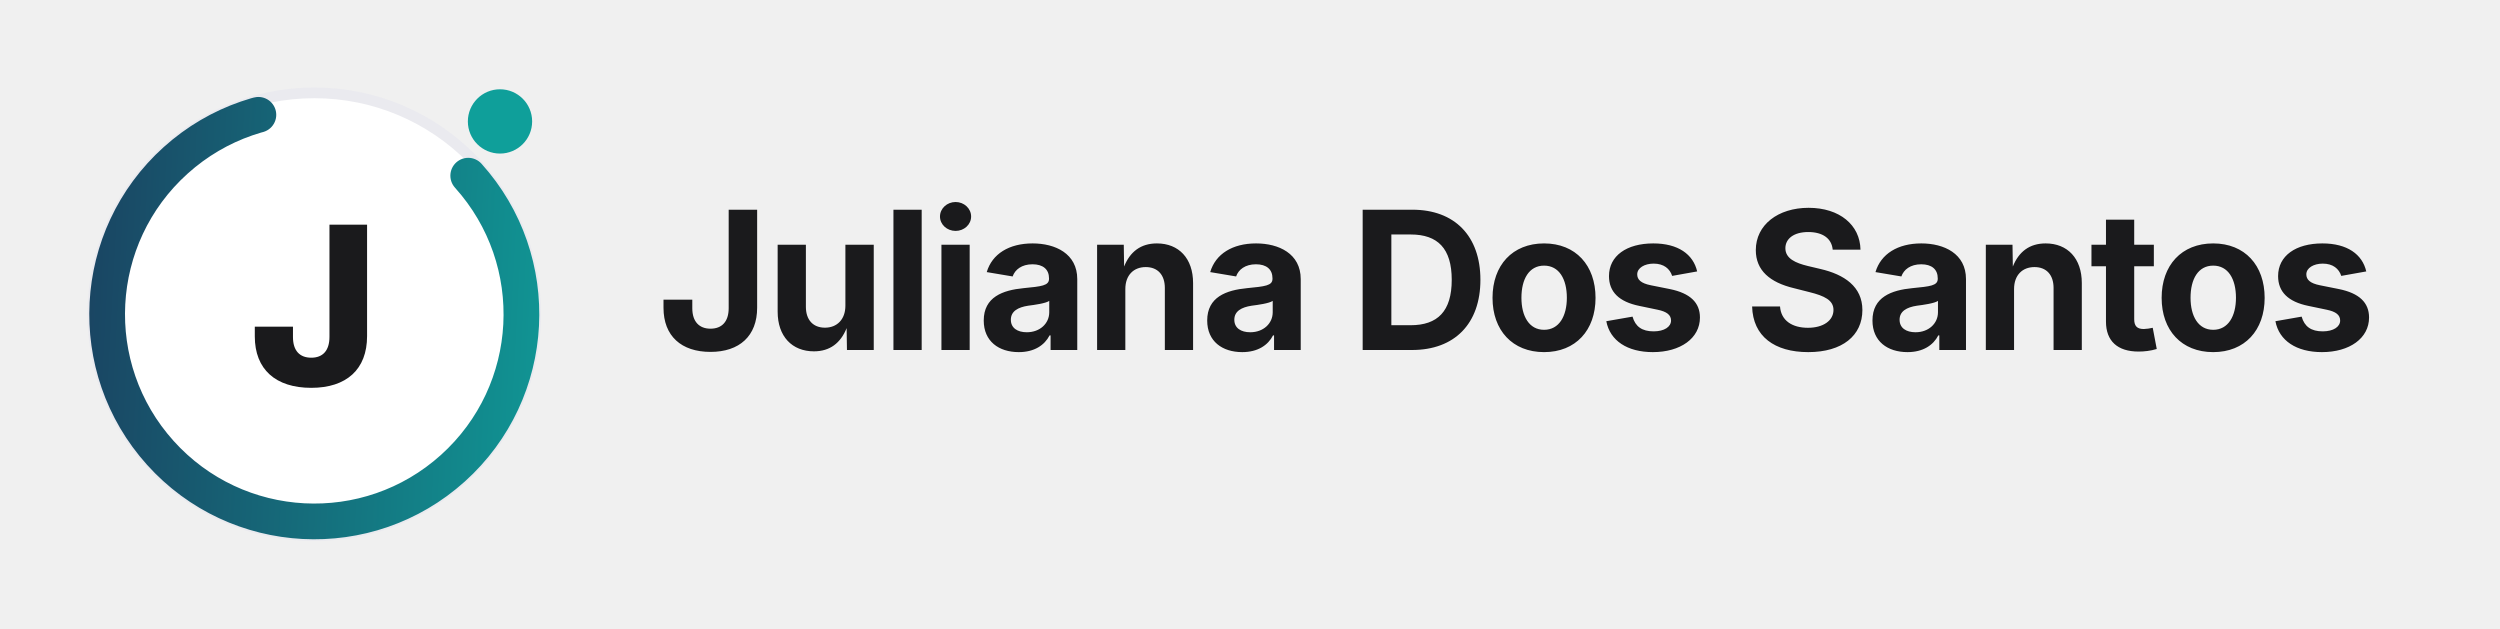
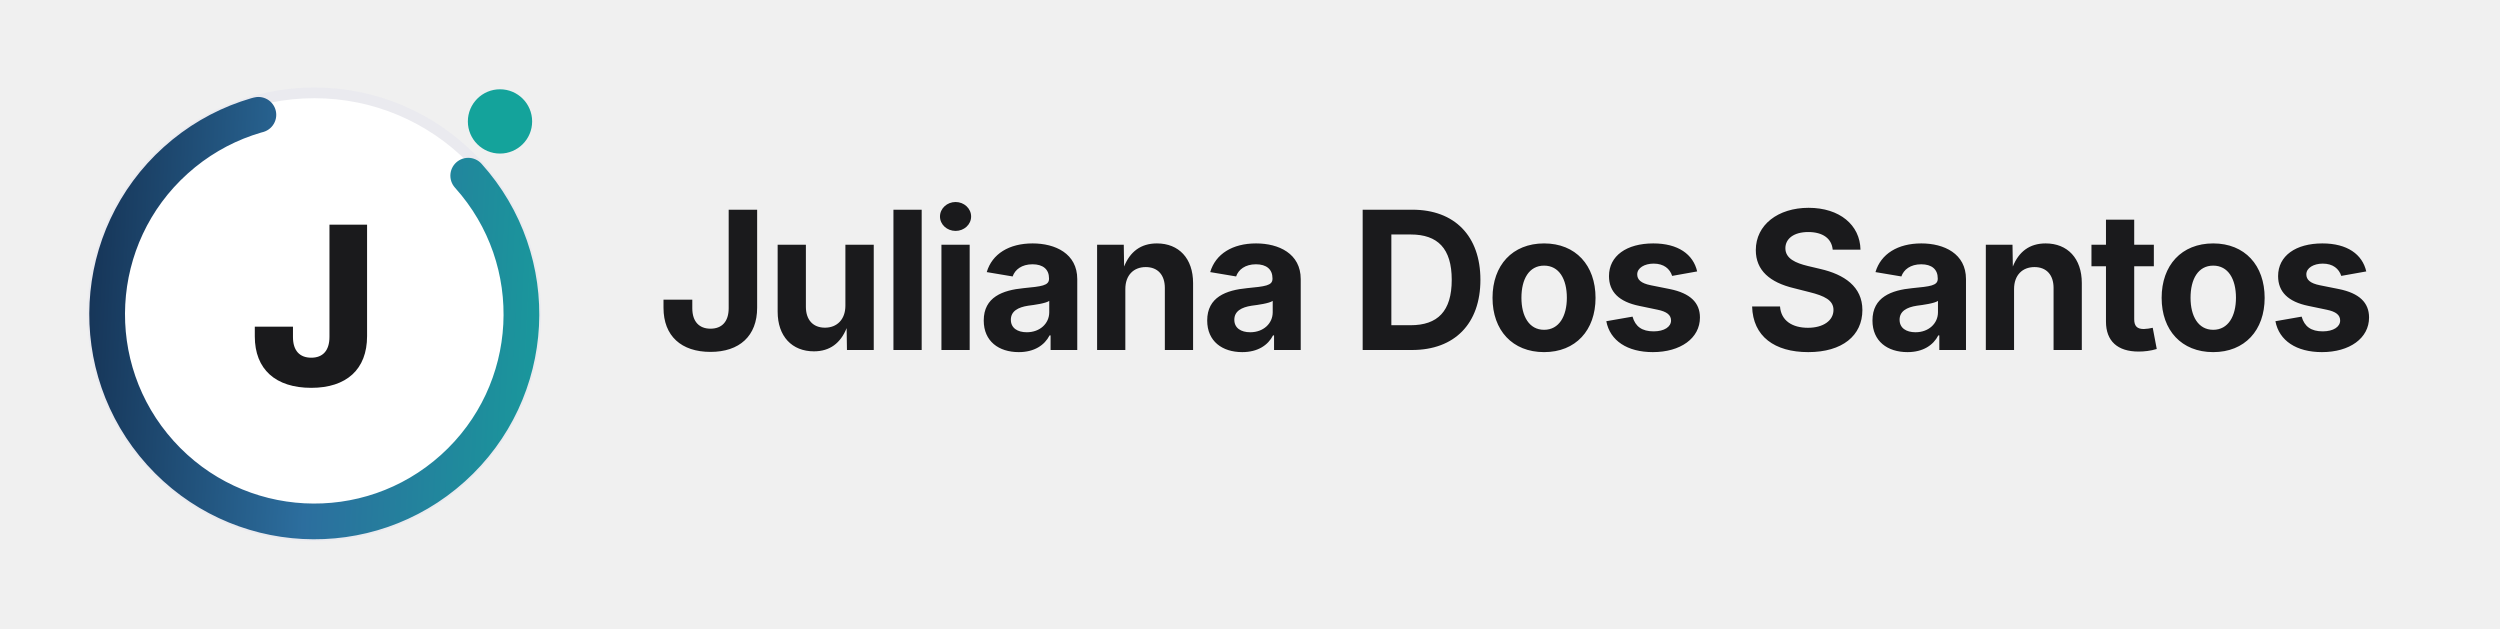
<svg xmlns="http://www.w3.org/2000/svg" width="350" height="88" viewBox="0 0 350 88" role="img" aria-labelledby="logoTitle logoDesc">
  <defs>
    <linearGradient id="brandGradient" x1="0" y1="0" x2="1" y2="1">
-       <stop offset="0" stop-color="#1B3A5C" />
-       <stop offset="1" stop-color="#0F9F9A" />
+       <stop offset="0" stop-color="#102544" />
+       <stop offset=".5" stop-color="#2C6E9E" />
+       <stop offset="1" stop-color="#14A39B" />
    </linearGradient>
  </defs>
  <g transform="translate(5 5)">
    <circle cx="39" cy="39" r="31" fill="#FFFFFF" stroke="#EAEAEF" stroke-width="1.5" />
    <circle cx="39" cy="39" r="29" fill="none" stroke="url(#brandGradient)" stroke-width="5" stroke-linecap="round" stroke-dasharray="150 34" transform="rotate(-42 39 39)" />
    <text x="39" y="49" fill="#1A1A1C" font-family="Inter, Arial, sans-serif" font-size="31" font-weight="800" text-anchor="middle">J</text>
-     <circle cx="65" cy="12" r="4.5" fill="#0F9F9A" />
+     <circle cx="65" cy="12" r="4.5" fill="#14A39B" />
  </g>
  <text x="92" y="49" fill="#1A1A1C" font-family="Inter, Arial, sans-serif" font-size="27" font-weight="750" letter-spacing="-0.6">Juliana Dos Santos</text>
</svg>
